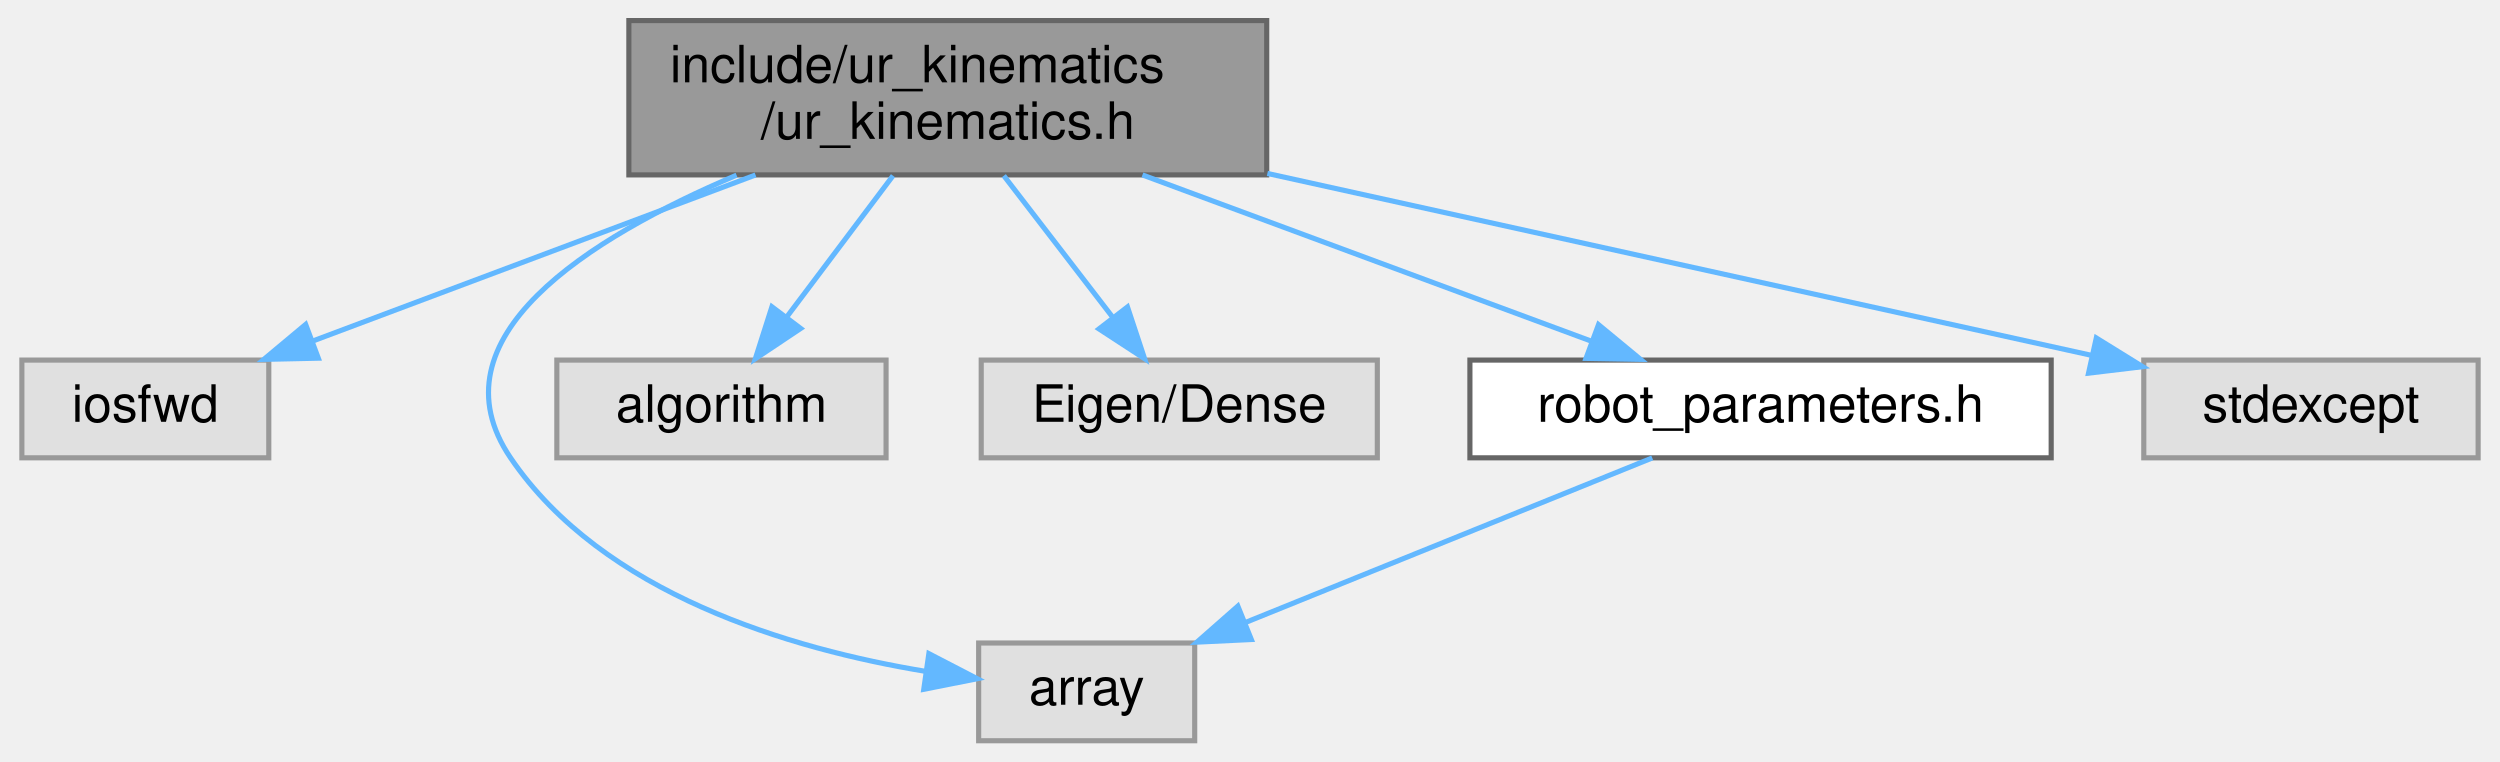
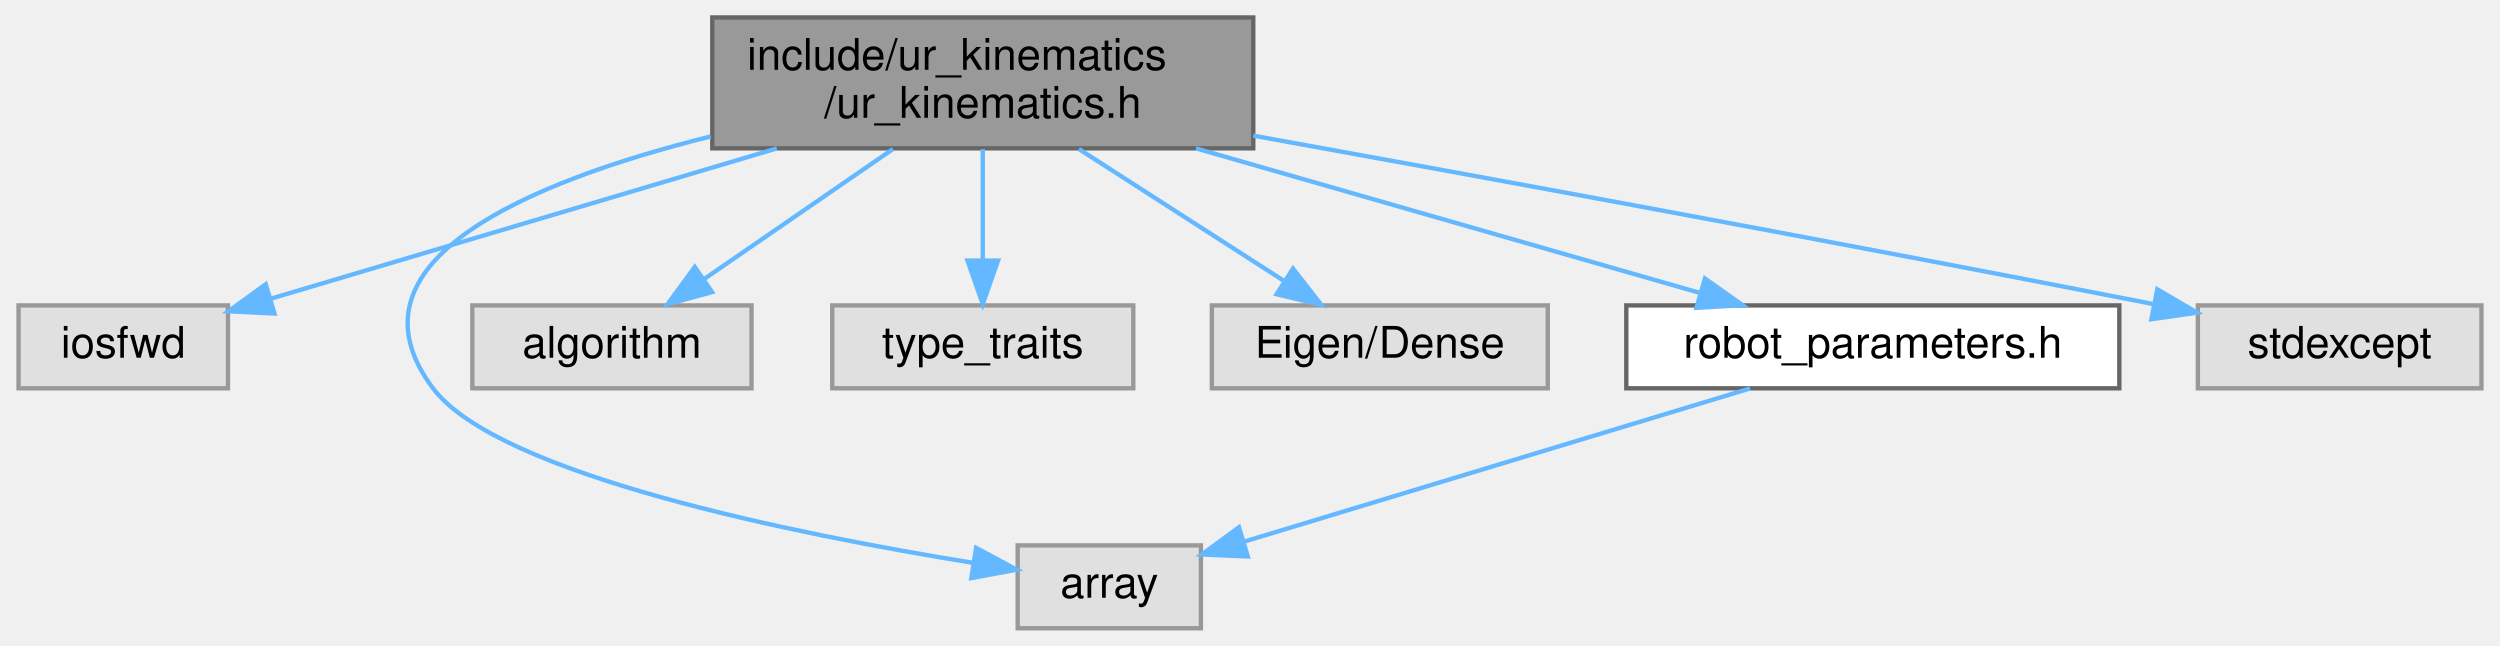
- <svg xmlns="http://www.w3.org/2000/svg" xmlns:xlink="http://www.w3.org/1999/xlink" width="486pt" height="148pt" viewBox="0.00 0.00 485.50 148.00">
+ <svg xmlns="http://www.w3.org/2000/svg" xmlns:xlink="http://www.w3.org/1999/xlink" width="573pt" height="148pt" viewBox="0.00 0.00 572.50 148.00">
  <g id="graph0" class="graph" transform="scale(1 1) rotate(0) translate(4 144)">
    <g id="Node000001" class="node">
      <g id="a_Node000001">
        <a xlink:title=" ">
-           <polygon fill="#999999" stroke="#666666" points="242,-140 118,-140 118,-110 242,-110 242,-140" />
-           <text text-anchor="start" x="126" y="-128" font-family="Helvetica,sans-Serif" font-size="10.00">include/ur_kinematics</text>
-           <text text-anchor="middle" x="180" y="-117" font-family="Helvetica,sans-Serif" font-size="10.00">/ur_kinematics.h</text>
+           <polygon fill="#999999" stroke="#666666" points="283,-140 159,-140 159,-110 283,-110 283,-140" />
+           <text text-anchor="start" x="167" y="-128" font-family="Helvetica,sans-Serif" font-size="10.00">include/ur_kinematics</text>
+           <text text-anchor="middle" x="221" y="-117" font-family="Helvetica,sans-Serif" font-size="10.00">/ur_kinematics.h</text>
        </a>
      </g>
    </g>
    <g id="Node000002" class="node">
      <g id="a_Node000002">
        <a xlink:title=" ">
          <polygon fill="#e0e0e0" stroke="#999999" points="48,-74 0,-74 0,-55 48,-55 48,-74" />
          <text text-anchor="middle" x="24" y="-62" font-family="Helvetica,sans-Serif" font-size="10.00">iosfwd</text>
        </a>
      </g>
    </g>
    <g id="edge1_Node000001_Node000002" class="edge">
      <g id="a_edge1_Node000001_Node000002">
        <a xlink:title=" ">
-           <path fill="none" stroke="#63b8ff" d="M142.63,-109.99C116.37,-100.14 81.59,-87.1 56.48,-77.68" />
-           <polygon fill="#63b8ff" stroke="#63b8ff" points="57.63,-74.37 47.04,-74.14 55.17,-80.93 57.63,-74.37" />
+           <path fill="none" stroke="#63b8ff" d="M173.81,-109.99C138.07,-99.37 89.82,-85.04 57.84,-75.55" />
+           <polygon fill="#63b8ff" stroke="#63b8ff" points="58.66,-72.14 48.07,-72.65 56.66,-78.85 58.66,-72.14" />
        </a>
      </g>
    </g>
    <g id="Node000003" class="node">
      <g id="a_Node000003">
        <a xlink:title=" ">
-           <polygon fill="#e0e0e0" stroke="#999999" points="228,-19 186,-19 186,0 228,0 228,-19" />
-           <text text-anchor="middle" x="207" y="-7" font-family="Helvetica,sans-Serif" font-size="10.00">array</text>
+           <polygon fill="#e0e0e0" stroke="#999999" points="271,-19 229,-19 229,0 271,0 271,-19" />
+           <text text-anchor="middle" x="250" y="-7" font-family="Helvetica,sans-Serif" font-size="10.00">array</text>
        </a>
      </g>
    </g>
    <g id="edge2_Node000001_Node000003" class="edge">
      <g id="a_edge2_Node000001_Node000003">
        <a xlink:title=" ">
-           <path fill="none" stroke="#63b8ff" d="M138.94,-109.95C110.08,-97.7 79.2,-78.28 95,-55 112.95,-28.56 149.34,-17.83 175.79,-13.47" />
-           <polygon fill="#63b8ff" stroke="#63b8ff" points="176.32,-16.93 185.72,-12.06 175.33,-10 176.32,-16.93" />
+           <path fill="none" stroke="#63b8ff" d="M158.64,-112.73C116.85,-102.31 73.17,-83.98 95,-55 109.88,-35.25 178.01,-21.57 218.83,-14.99" />
+           <polygon fill="#63b8ff" stroke="#63b8ff" points="219.47,-18.43 228.81,-13.43 218.39,-11.51 219.47,-18.43" />
        </a>
      </g>
    </g>
    <g id="Node000004" class="node">
      <g id="a_Node000004">
        <a xlink:title=" ">
          <polygon fill="#e0e0e0" stroke="#999999" points="168,-74 104,-74 104,-55 168,-55 168,-74" />
          <text text-anchor="middle" x="136" y="-62" font-family="Helvetica,sans-Serif" font-size="10.00">algorithm</text>
        </a>
      </g>
    </g>
    <g id="edge3_Node000001_Node000004" class="edge">
      <g id="a_edge3_Node000001_Node000004">
        <a xlink:title=" ">
-           <path fill="none" stroke="#63b8ff" d="M169.35,-109.84C163.16,-101.61 155.31,-91.18 148.79,-82.51" />
-           <polygon fill="#63b8ff" stroke="#63b8ff" points="151.4,-80.15 142.59,-74.27 145.81,-84.36 151.4,-80.15" />
+           <path fill="none" stroke="#63b8ff" d="M200.42,-109.84C187.33,-100.83 170.41,-89.18 157.2,-80.09" />
+           <polygon fill="#63b8ff" stroke="#63b8ff" points="158.96,-77.05 148.74,-74.27 154.99,-82.82 158.96,-77.05" />
        </a>
      </g>
    </g>
    <g id="Node000005" class="node">
      <g id="a_Node000005">
        <a xlink:title=" ">
-           <polygon fill="#e0e0e0" stroke="#999999" points="263.5,-74 186.5,-74 186.5,-55 263.5,-55 263.5,-74" />
-           <text text-anchor="middle" x="225" y="-62" font-family="Helvetica,sans-Serif" font-size="10.00">Eigen/Dense</text>
+           <polygon fill="#e0e0e0" stroke="#999999" points="255.5,-74 186.5,-74 186.5,-55 255.5,-55 255.5,-74" />
+           <text text-anchor="middle" x="221" y="-62" font-family="Helvetica,sans-Serif" font-size="10.00">type_traits</text>
        </a>
      </g>
    </g>
    <g id="edge4_Node000001_Node000005" class="edge">
      <g id="a_edge4_Node000001_Node000005">
        <a xlink:title=" ">
-           <path fill="none" stroke="#63b8ff" d="M190.89,-109.84C197.29,-101.52 205.42,-90.96 212.13,-82.23" />
-           <polygon fill="#63b8ff" stroke="#63b8ff" points="214.93,-84.33 218.26,-74.27 209.39,-80.06 214.93,-84.33" />
+           <path fill="none" stroke="#63b8ff" d="M221,-109.84C221,-102.21 221,-92.7 221,-84.45" />
+           <polygon fill="#63b8ff" stroke="#63b8ff" points="224.5,-84.27 221,-74.27 217.5,-84.27 224.5,-84.27" />
        </a>
      </g>
    </g>
    <g id="Node000006" class="node">
      <g id="a_Node000006">
-         <a xlink:href="robot__parameters_8h.html" target="_top" xlink:title=" ">
-           <polygon fill="white" stroke="#666666" points="394.5,-74 281.5,-74 281.5,-55 394.5,-55 394.5,-74" />
-           <text text-anchor="middle" x="338" y="-62" font-family="Helvetica,sans-Serif" font-size="10.00">robot_parameters.h</text>
+         <a xlink:title=" ">
+           <polygon fill="#e0e0e0" stroke="#999999" points="350.5,-74 273.5,-74 273.5,-55 350.5,-55 350.5,-74" />
+           <text text-anchor="middle" x="312" y="-62" font-family="Helvetica,sans-Serif" font-size="10.00">Eigen/Dense</text>
        </a>
      </g>
    </g>
    <g id="edge5_Node000001_Node000006" class="edge">
      <g id="a_edge5_Node000001_Node000006">
        <a xlink:title=" ">
-           <path fill="none" stroke="#63b8ff" d="M217.84,-109.99C244.44,-100.14 279.67,-87.1 305.1,-77.68" />
-           <polygon fill="#63b8ff" stroke="#63b8ff" points="306.5,-80.89 314.67,-74.14 304.07,-74.33 306.5,-80.89" />
+           <path fill="none" stroke="#63b8ff" d="M243.03,-109.84C257.27,-100.68 275.73,-88.82 289.97,-79.66" />
+           <polygon fill="#63b8ff" stroke="#63b8ff" points="292.11,-82.45 298.63,-74.09 288.33,-76.56 292.11,-82.45" />
        </a>
      </g>
    </g>
    <g id="Node000007" class="node">
      <g id="a_Node000007">
-         <a xlink:title=" ">
-           <polygon fill="#e0e0e0" stroke="#999999" points="477.5,-74 412.5,-74 412.5,-55 477.5,-55 477.5,-74" />
-           <text text-anchor="middle" x="445" y="-62" font-family="Helvetica,sans-Serif" font-size="10.00">stdexcept</text>
+         <a xlink:href="robot__parameters_8h.html" target="_top" xlink:title=" ">
+           <polygon fill="white" stroke="#666666" points="481.5,-74 368.5,-74 368.5,-55 481.5,-55 481.5,-74" />
+           <text text-anchor="middle" x="425" y="-62" font-family="Helvetica,sans-Serif" font-size="10.00">robot_parameters.h</text>
        </a>
      </g>
    </g>
-     <g id="edge7_Node000001_Node000007" class="edge">
-       <g id="a_edge7_Node000001_Node000007">
+     <g id="edge6_Node000001_Node000007" class="edge">
+       <g id="a_edge6_Node000001_Node000007">
        <a xlink:title=" ">
-           <path fill="none" stroke="#63b8ff" d="M242.13,-110.28C291.42,-99.4 359,-84.48 402.34,-74.92" />
-           <polygon fill="#63b8ff" stroke="#63b8ff" points="403.27,-78.3 412.28,-72.72 401.76,-71.46 403.27,-78.3" />
+           <path fill="none" stroke="#63b8ff" d="M269.86,-109.99C305.22,-99.85 352.4,-86.32 385.41,-76.85" />
+           <polygon fill="#63b8ff" stroke="#63b8ff" points="386.52,-80.17 395.17,-74.05 384.59,-73.45 386.52,-80.17" />
        </a>
      </g>
    </g>
-     <g id="edge6_Node000006_Node000003" class="edge">
-       <g id="a_edge6_Node000006_Node000003">
+     <g id="Node000008" class="node">
+       <g id="a_Node000008">
        <a xlink:title=" ">
-           <path fill="none" stroke="#63b8ff" d="M316.95,-54.98C295.59,-46.34 262.3,-32.87 237.94,-23.02" />
-           <polygon fill="#63b8ff" stroke="#63b8ff" points="239.01,-19.68 228.43,-19.17 236.39,-26.17 239.01,-19.68" />
+           <polygon fill="#e0e0e0" stroke="#999999" points="564.5,-74 499.5,-74 499.5,-55 564.5,-55 564.5,-74" />
+           <text text-anchor="middle" x="532" y="-62" font-family="Helvetica,sans-Serif" font-size="10.00">stdexcept</text>
+         </a>
+       </g>
+     </g>
+     <g id="edge8_Node000001_Node000008" class="edge">
+       <g id="a_edge8_Node000001_Node000008">
+         <a xlink:title=" ">
+           <path fill="none" stroke="#63b8ff" d="M283,-112.91C335.42,-103.44 412.78,-89.26 489.07,-74.35" />
+           <polygon fill="#63b8ff" stroke="#63b8ff" points="490.2,-77.69 499.34,-72.34 488.85,-70.83 490.2,-77.69" />
+         </a>
+       </g>
+     </g>
+     <g id="edge7_Node000007_Node000003" class="edge">
+       <g id="a_edge7_Node000007_Node000003">
+         <a xlink:title=" ">
+           <path fill="none" stroke="#63b8ff" d="M396.88,-54.98C365.24,-45.4 313.97,-29.87 281.13,-19.93" />
+           <polygon fill="#63b8ff" stroke="#63b8ff" points="281.75,-16.46 271.17,-16.91 279.72,-23.16 281.75,-16.46" />
        </a>
      </g>
    </g>
  </g>
</svg>
